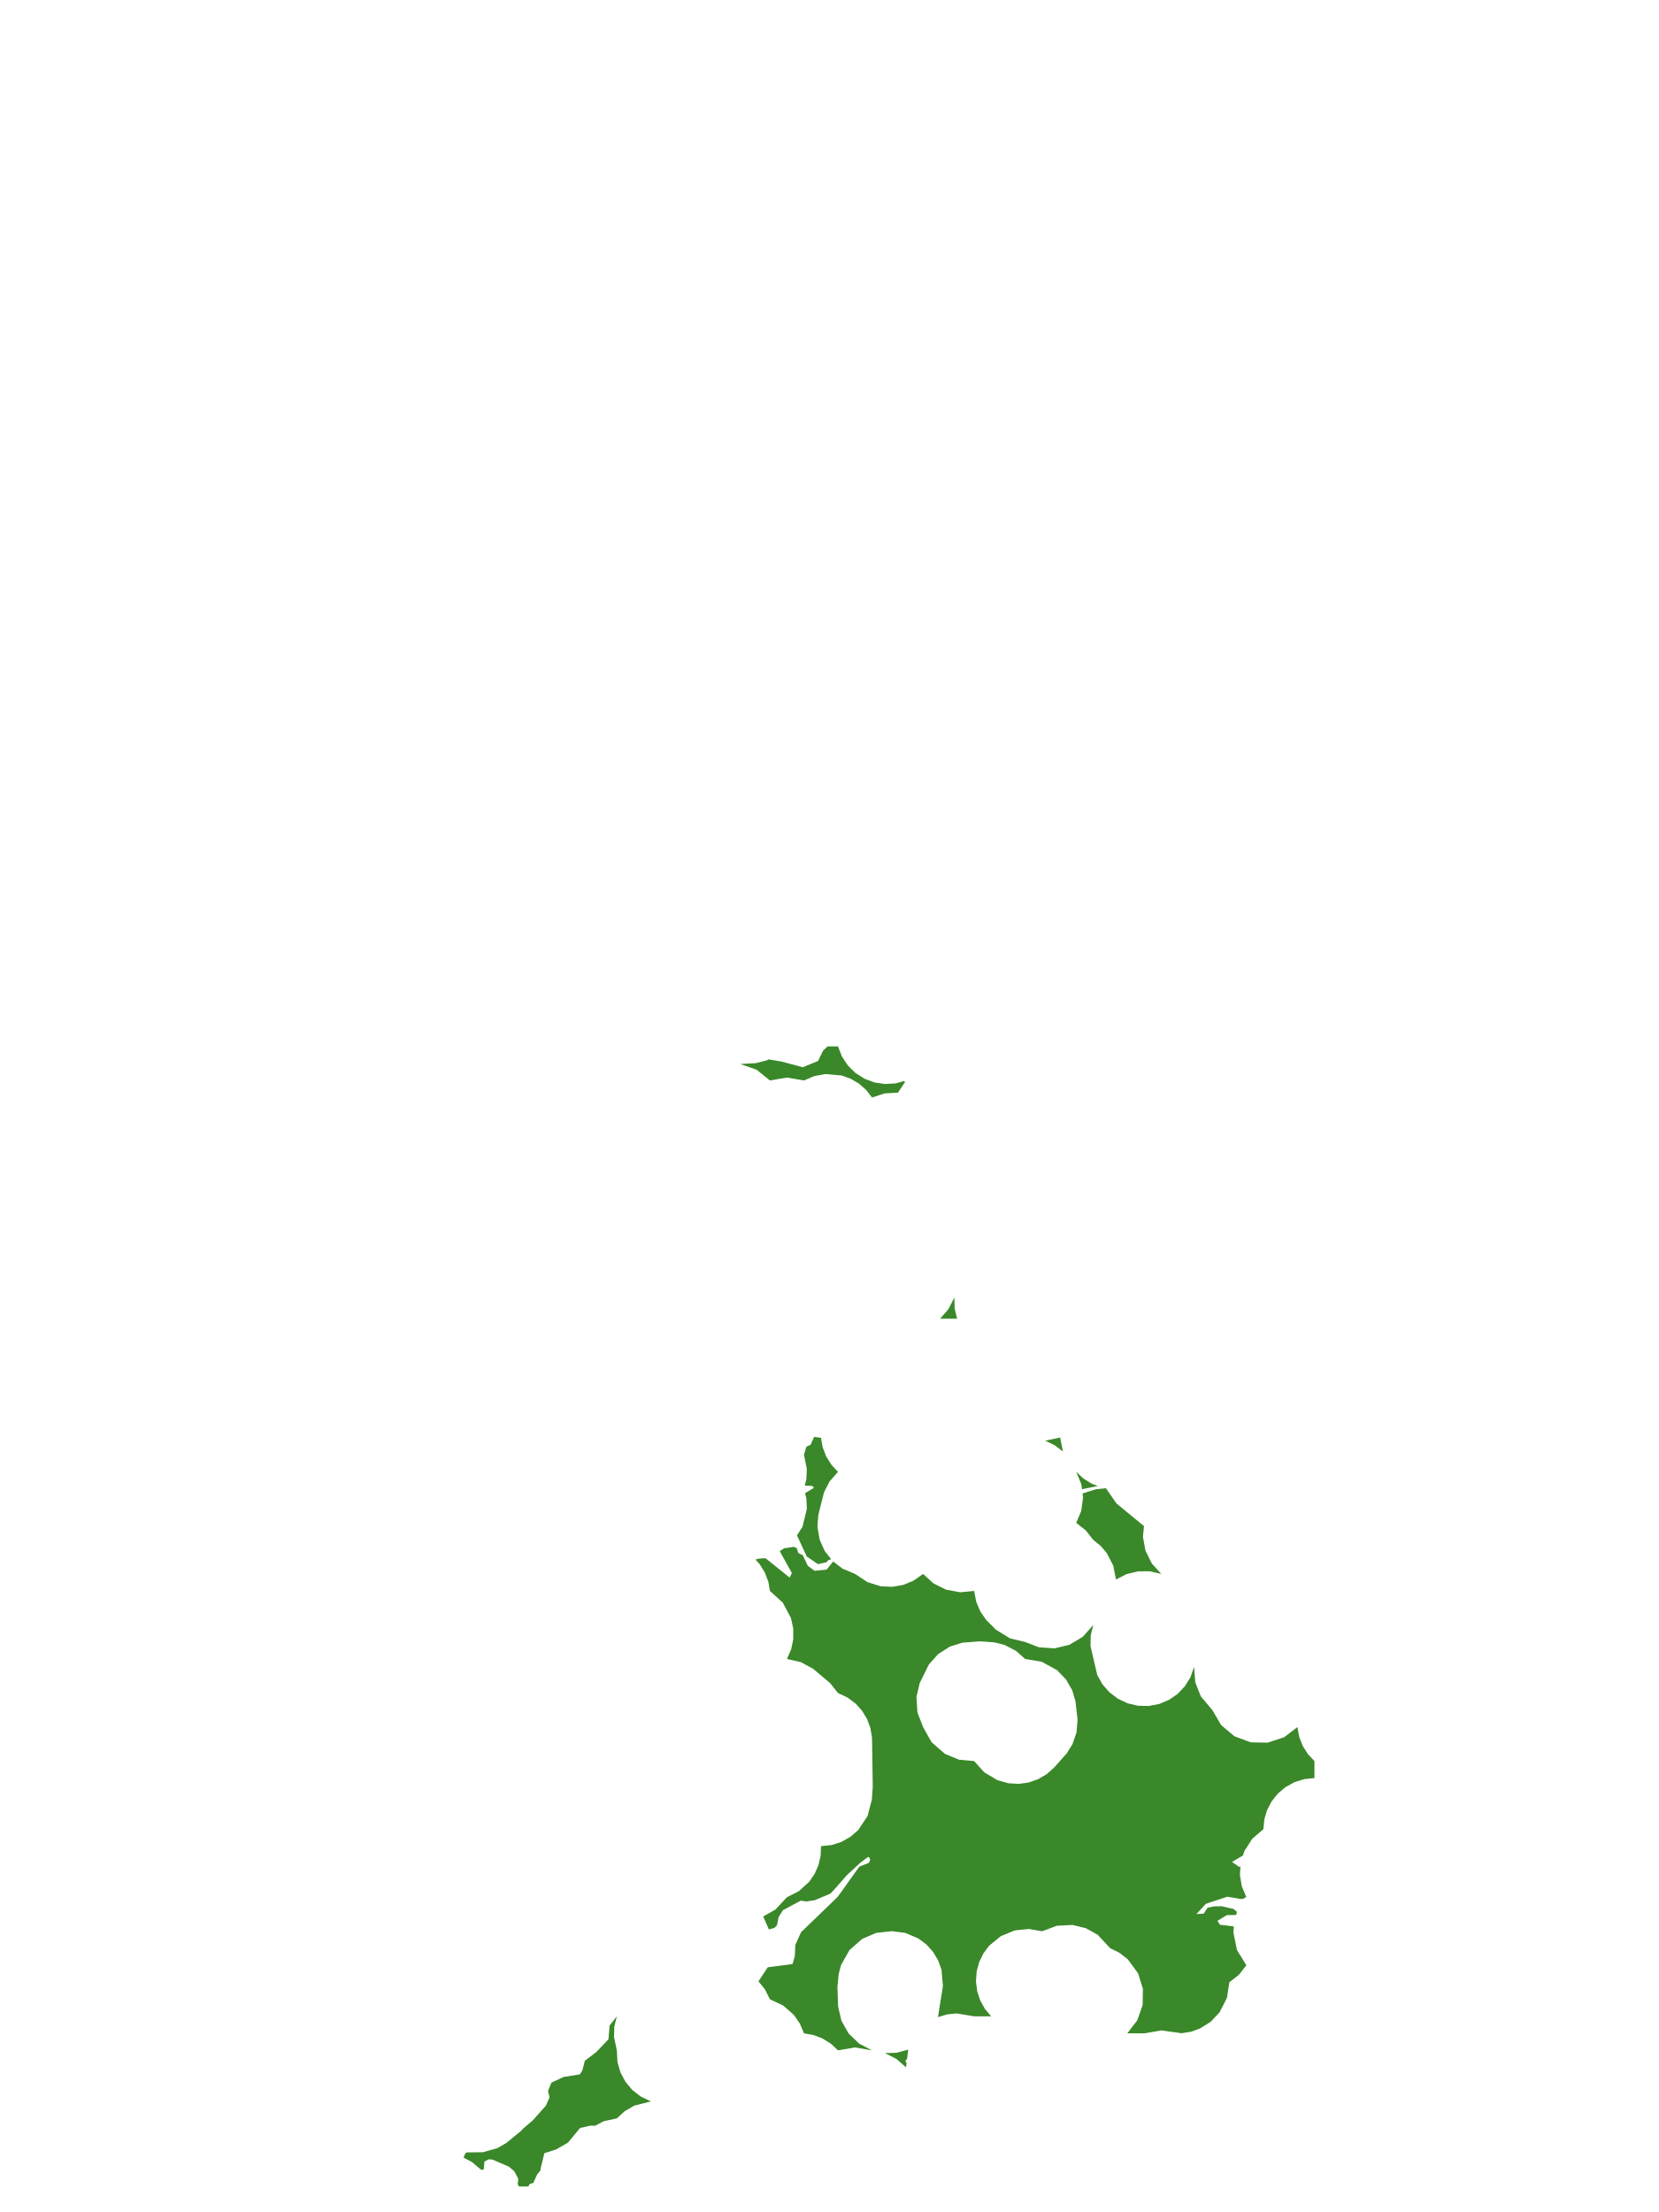
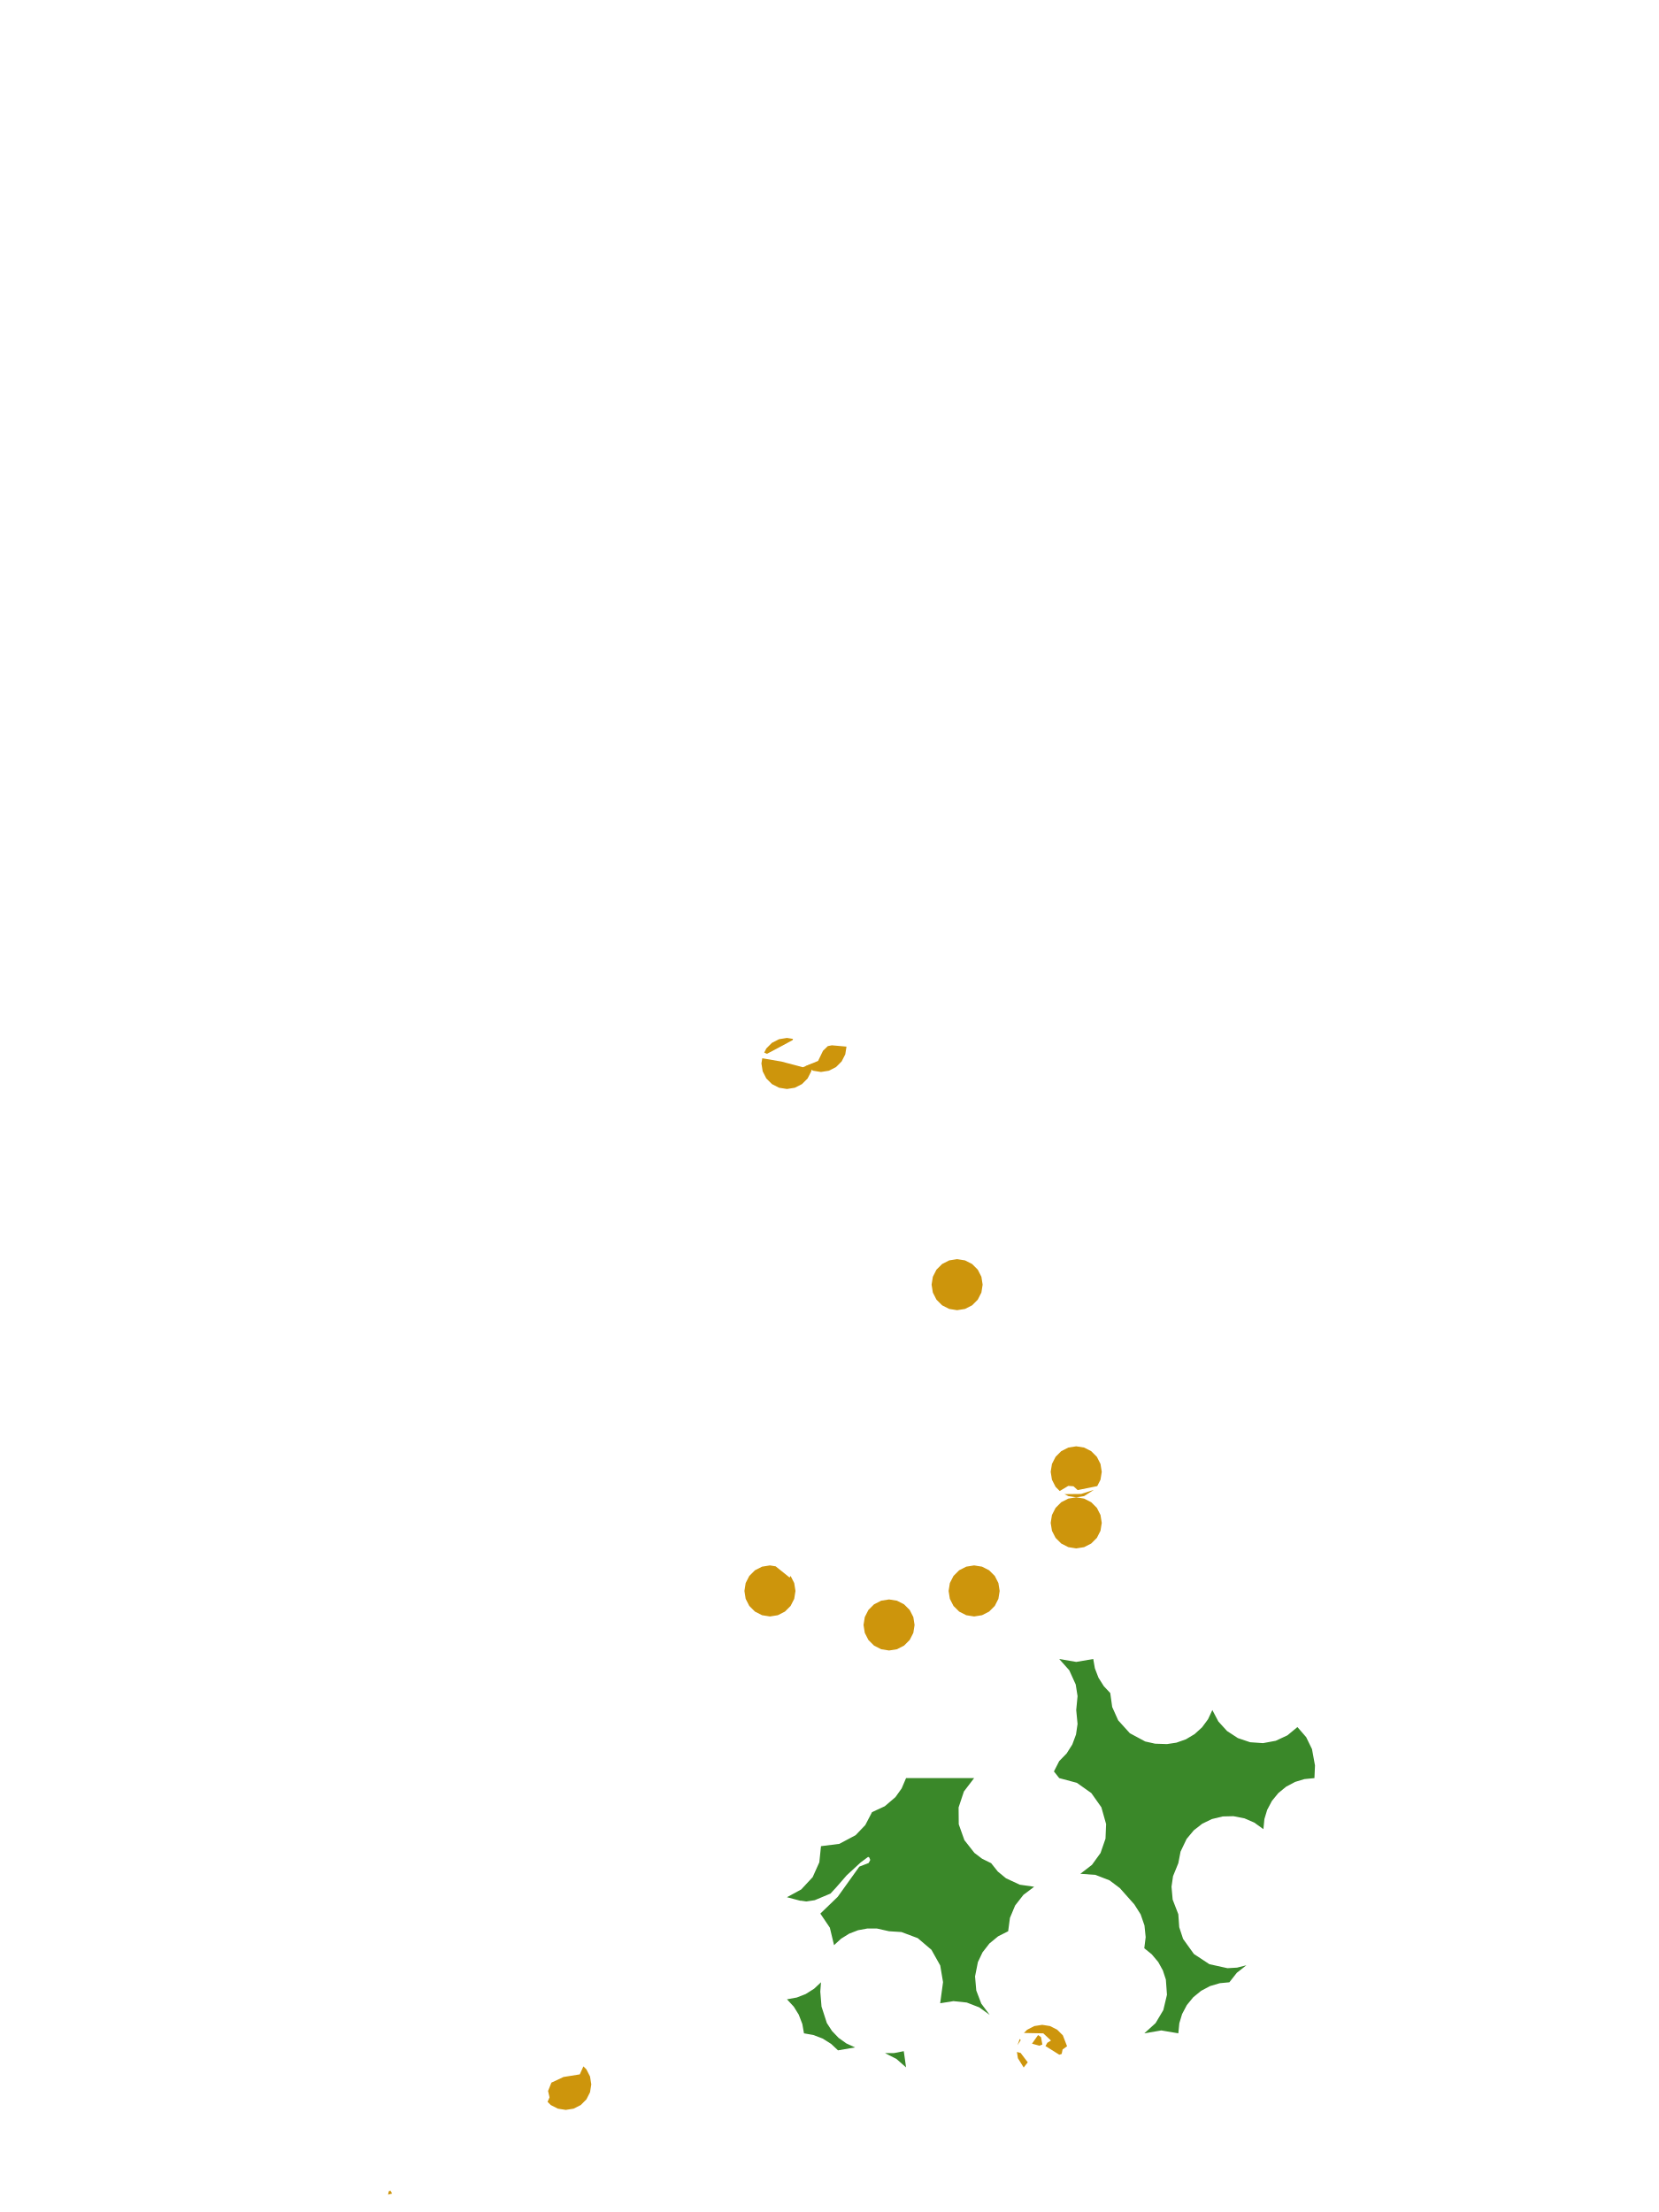
<svg xmlns="http://www.w3.org/2000/svg" width="378pt" height="504pt" viewBox="0 0 378 504" version="1.1">
  <g id="data">
    <rect x="0" y="0" width="378" height="504" style="fill:rgb(100%,100%,100%);fill-opacity:1;stroke:none;" />
    <path style=" stroke:none;fill-rule:nonzero;fill:rgb(100%,100%,100%);fill-opacity:1;" d="M 53.309 504 L 324.691 504 L 324.691 0 L 53.309 0 Z M 53.309 504 " />
-     <path style=" stroke:none;fill-rule:nonzero;fill:rgb(22.745%,53.333%,16.078%);fill-opacity:1;" d="M 295.617 393.508 L 296.023 395.75 L 296.805 397.758 L 298.02 399.688 L 299.492 401.262 L 299.492 405.137 L 297.191 405.367 L 294.98 406.047 L 292.844 407.227 L 291.09 408.73 L 289.664 410.551 L 288.676 412.496 L 288.066 414.594 L 287.863 416.77 L 285.34 418.945 L 283.535 421.75 L 283.211 422.766 L 280.719 424.23 L 282.34 425.379 L 282.641 425.273 L 282.504 427.133 L 282.945 429.789 L 283.945 432.18 L 283.441 432.559 L 282.844 432.699 L 279.645 432.16 L 274.75 433.781 L 272.609 436.117 L 274.254 436.016 L 275.152 434.668 L 276.684 434.363 L 278.285 434.328 L 281.055 434.949 L 281.828 435.59 L 281.758 435.973 L 281.742 436 L 281.656 436.328 L 279.555 436.348 L 277.391 437.656 L 277.969 438.547 L 281.125 438.934 L 281.027 440.289 L 281.836 444.301 L 283.984 447.785 L 282.277 449.953 L 280.109 451.66 L 279.555 455.207 L 277.871 458.52 L 275.844 460.664 L 273.457 462.172 L 271.402 462.918 L 269.25 463.266 L 264.602 462.629 L 260.723 463.293 L 256.848 463.293 L 259.113 460.359 L 260.344 456.859 L 260.41 453.152 L 259.305 449.613 L 256.961 446.422 L 255.039 444.926 L 252.969 443.906 L 250.09 440.82 L 247.395 439.332 L 244.406 438.602 L 240.82 438.773 L 237.461 440.031 L 234.426 439.512 L 231.238 439.836 L 228.035 441.148 L 225.359 443.344 L 224.059 445.094 L 223.102 447.059 L 222.535 449.168 L 222.371 451.473 L 222.668 453.766 L 223.359 455.836 L 224.426 457.742 L 225.832 459.414 L 221.953 459.414 L 217.949 458.75 L 215.797 458.977 L 213.715 459.598 L 214.84 452.523 L 214.523 448.82 L 213.797 446.762 L 212.621 444.766 L 211.078 443.047 L 209.219 441.664 L 206.266 440.41 L 203.211 440.012 L 199.641 440.406 L 196.461 441.766 L 193.566 444.297 L 191.617 447.75 L 191.078 449.867 L 190.805 452.785 L 190.965 457.199 L 191.719 460.43 L 193.352 463.316 L 195.734 465.621 L 198.672 467.164 L 194.805 466.504 L 190.938 467.168 L 189.367 465.695 L 187.438 464.48 L 185.43 463.699 L 183.184 463.293 L 182.238 461.051 L 180.848 459.055 L 178.441 456.949 L 175.43 455.539 L 174.305 453.301 L 172.816 451.445 L 174.93 448.238 L 180.57 447.504 L 181.109 445.633 L 181.211 443.156 L 182.52 440.25 L 190.867 432.195 L 195.793 425.312 L 197.93 424.473 L 198.285 423.781 L 198.07 423.238 L 197.812 423.082 L 196.094 424.355 L 192.906 427.301 L 190.57 429.988 L 189.223 431.449 L 185.629 432.957 L 183.715 433.246 L 182.441 433.062 L 178.395 435.23 L 177.398 436.809 L 177.039 438.672 L 176.445 439.273 L 175.18 439.613 L 173.902 436.66 L 176.641 435.117 L 179.309 432.277 L 182.043 430.887 L 184.398 428.73 L 185.625 426.934 L 186.496 424.941 L 186.98 422.82 L 187.062 420.645 L 189.488 420.391 L 191.691 419.684 L 193.812 418.484 L 195.555 416.961 L 197.68 413.762 L 198.648 410.043 L 198.855 407.141 L 198.688 395.977 L 198.312 393.703 L 197.551 391.664 L 196.426 389.801 L 194.973 388.184 L 193.137 386.797 L 190.938 385.754 L 189.141 383.496 L 185.289 380.25 L 182.516 378.73 L 179.309 378 L 180.273 375.762 L 180.742 373.496 L 180.738 371.055 L 180.223 368.672 L 178.363 365.168 L 175.43 362.492 L 175.059 360.371 L 174.242 358.242 L 173.027 356.312 L 172.16 355.387 L 172.598 355.18 L 173.934 355.047 L 174.484 355.082 L 179.91 359.441 L 180.434 358.43 L 177.68 353.461 L 177.879 353.238 L 178.203 353.105 L 178.59 352.785 L 180.867 352.449 L 181.504 352.695 L 181.914 353.875 L 182.898 354.332 L 184.078 356.789 L 185.613 357.902 L 188.359 357.621 L 189.832 355.777 L 191.977 357.418 L 194.816 358.617 L 197.707 360.512 L 200.648 361.418 L 203.211 361.559 L 205.742 361.137 L 208.121 360.168 L 210.324 358.617 L 212.676 360.762 L 215.527 362.191 L 218.781 362.797 L 221.953 362.492 L 222.434 364.98 L 223.379 367.191 L 224.68 369.066 L 226.914 371.316 L 230.141 373.301 L 233.586 374.125 L 236.695 375.324 L 240.273 375.578 L 243.637 374.773 L 246.719 372.938 L 249.094 370.246 L 248.527 372.598 L 248.461 375.016 L 250.012 381.676 L 251.195 383.773 L 252.781 385.582 L 254.723 387.059 L 256.934 388.098 L 259.312 388.656 L 261.754 388.703 L 264.152 388.238 L 266.402 387.285 L 268.305 385.965 L 269.984 384.191 L 271.262 382.109 L 272.07 379.805 L 272.348 383.348 L 273.613 386.531 L 276.23 389.629 L 278.23 393.051 L 281.258 395.602 L 284.969 396.988 L 288.805 397.066 L 292.57 395.836 Z M 210.324 393.508 L 212.25 396.961 L 215.332 399.633 L 218.52 400.945 L 221.953 401.262 L 224.277 403.832 L 227.254 405.602 L 229.723 406.305 L 232.16 406.453 L 234.324 406.148 L 236.512 405.395 L 238.508 404.223 L 240.23 402.68 L 243.031 399.523 L 244.383 397.359 L 245.285 394.703 L 245.52 391.781 L 245.035 387.582 L 244.305 385.121 L 242.902 382.672 L 240.852 380.551 L 237.375 378.633 L 233.586 378 L 231.5 376.152 L 228.918 374.809 L 226.586 374.211 L 223.328 373.973 L 219.273 374.281 L 216.465 375.156 L 213.77 376.867 L 211.641 379.25 L 209.551 383.496 L 208.816 386.605 L 209.031 390.172 Z M 181.59 349.828 L 182.836 347.891 L 183.84 343.789 L 183.738 341.477 L 183.43 340.223 L 185.43 339.016 L 185.141 338.578 L 183.367 338.496 L 183.73 337.004 L 183.832 334.715 L 183.184 331.477 L 183.73 329.625 L 184.695 329.191 L 185.504 327.391 L 187.062 327.602 L 187.434 329.723 L 188.25 331.852 L 189.465 333.781 L 190.938 335.355 L 189.02 337.543 L 187.746 340.02 L 186.449 345.207 L 186.254 347.895 L 186.754 350.805 L 187.906 353.387 L 189.379 355.254 L 188.668 355.527 L 188.312 355.957 L 186.379 356.387 L 183.812 354.641 Z M 245.215 346.984 L 246.352 344.273 L 246.773 341.234 L 246.652 340.289 L 249.617 339.344 L 251.977 339.082 L 254.383 342.559 L 260.535 347.621 L 260.656 347.691 L 260.418 350.156 L 260.984 353.293 L 262.453 356.262 L 264.602 358.617 L 261.977 358.012 L 259.289 358.031 L 256.672 358.664 L 254.273 359.883 L 253.652 356.742 L 252.199 353.895 L 250.789 352.23 L 249.094 350.863 L 247.387 348.691 Z M 246.527 339.312 L 246.387 338.191 L 245.215 335.355 L 246.789 336.828 L 248.719 338.043 L 250.133 338.582 Z M 238.141 328.254 L 241.555 327.535 L 242.191 330.723 L 240.293 329.277 Z M 217.449 295.637 L 217.516 298.145 L 218.078 300.461 L 214.199 300.461 L 216.098 298.305 Z M 201.641 467.801 L 204.27 467.719 L 206.934 467 L 206.688 469.027 L 206.238 469.77 L 206.582 469.914 L 206.445 471.047 L 204.246 469.121 Z M 188.539 238.43 L 190.938 238.43 L 191.824 240.707 L 193.164 242.746 L 194.902 244.461 L 196.957 245.773 L 199.246 246.633 L 201.66 246.992 L 204.094 246.84 L 205.898 246.336 L 206.227 246.516 L 204.59 248.961 L 201.57 249.125 L 198.691 250.062 L 197.352 248.34 L 195.707 246.898 L 193.828 245.789 L 191.773 245.051 L 188.074 244.719 L 185.547 245.18 L 183.184 246.184 L 179.309 245.52 L 175.43 246.184 L 172.371 243.73 L 168.664 242.43 L 172.184 242.238 L 174.641 241.625 L 175.129 241.375 L 178.062 241.875 L 182.922 243.168 L 186.398 241.73 L 187.52 239.418 Z M 138.891 461.512 L 140.539 459.414 L 139.973 461.766 L 139.898 464.059 L 140.539 467.168 L 140.695 469.852 L 141.367 472.188 L 142.508 474.332 L 144.07 476.195 L 145.988 477.691 L 148.293 478.801 L 144.5 479.773 L 142.312 481.051 L 140.539 482.676 L 137.57 483.316 L 135.574 484.355 L 134.508 484.32 L 132.168 484.859 L 129.414 488.195 L 126.715 489.746 L 124.039 490.598 L 123.133 494.289 L 123.207 494.426 L 122.359 495.5 L 121.527 497.355 L 120.66 497.648 L 120.395 498.184 L 118.254 498.184 L 117.969 497.691 L 118.094 496.438 L 117.156 494.691 L 115.984 493.691 L 112.254 492.07 L 111.41 491.984 L 110.375 492.488 L 110.242 494.184 L 110.047 494.41 L 109.523 494.309 L 107.527 492.609 L 105.625 491.605 L 105.629 491.574 L 106.074 490.562 L 106.395 490.422 L 110.027 490.379 L 113.316 489.457 L 115.398 488.254 L 118.801 485.445 L 119.109 485.078 L 121.426 483.086 L 124.375 479.77 L 125.211 477.887 L 124.875 476.422 L 125.641 474.52 L 128.387 473.238 L 132.105 472.641 L 132.68 471.785 L 133.258 469.527 L 135.859 467.562 L 138.637 464.641 Z M 138.891 461.512 " />
+     <path style=" stroke:none;fill-rule:nonzero;fill:rgb(22.745%,53.333%,16.078%);fill-opacity:1;" d="M 276.23 389.629 L 277.602 392.238 L 279.586 394.414 L 282.051 396.023 L 284.844 396.965 L 287.781 397.172 L 290.68 396.633 L 293.348 395.387 L 295.617 393.508 L 297.605 395.801 L 298.934 398.531 L 299.617 402.258 L 299.492 405.137 L 297.191 405.367 L 295.102 406 L 293.059 407.082 L 291.27 408.547 L 289.805 410.336 L 288.723 412.379 L 288.09 414.469 L 287.863 416.77 L 285.781 415.273 L 283.551 414.309 L 281.035 413.816 L 278.602 413.871 L 276.113 414.473 L 273.926 415.535 L 272.008 417.031 L 270.367 419 L 268.988 421.883 L 268.477 424.523 L 267.273 427.484 L 266.926 429.891 L 267.188 432.82 L 268.477 436.152 L 268.684 439.102 L 269.566 441.781 L 272.031 445.215 L 275.559 447.539 L 279.684 448.449 L 281.867 448.32 L 283.984 447.785 L 281.812 449.492 L 280.109 451.66 L 277.934 451.867 L 275.715 452.523 L 273.672 453.605 L 271.883 455.066 L 270.418 456.855 L 269.336 458.902 L 268.707 460.992 L 268.477 463.293 L 264.602 462.629 L 260.723 463.293 L 263.293 460.969 L 265.062 457.992 L 265.891 454.5 L 265.641 451.047 L 264.961 448.969 L 263.91 447.055 L 262.422 445.281 L 260.723 443.906 L 261.039 441.375 L 260.766 438.711 L 259.891 436.18 L 258.457 433.914 L 255.152 430.199 L 252.805 428.434 L 249.594 427.188 L 246.156 426.938 L 248.797 424.906 L 250.754 422.203 L 251.887 418.934 L 252.023 415.605 L 250.945 411.785 L 248.66 408.551 L 245.363 406.215 L 241.34 405.137 L 240.137 403.617 L 241.34 401.262 L 243.031 399.523 L 244.324 397.477 L 245.168 395.203 L 245.52 392.801 L 245.215 389.629 L 245.52 386.461 L 245.102 383.812 L 243.629 380.566 L 241.34 378 L 245.215 378.664 L 249.094 378 L 249.465 380.121 L 250.281 382.25 L 251.496 384.184 L 252.969 385.754 L 253.41 388.93 L 254.773 391.973 L 257.434 394.914 L 260.934 396.793 L 263.188 397.297 L 265.883 397.387 L 268.031 397.066 L 270.203 396.301 L 272.184 395.117 L 273.887 393.57 L 275.254 391.719 Z M 179.309 432.277 L 182.559 430.508 L 185.164 427.703 L 186.68 424.328 L 187.062 420.645 L 191.234 420.121 L 194.949 418.145 L 197.156 415.836 L 198.691 412.891 L 201.594 411.551 L 204.023 409.473 L 205.438 407.492 L 206.445 405.137 L 221.953 405.137 L 219.625 408.184 L 218.414 411.824 L 218.449 415.656 L 219.734 419.27 L 222.023 422.184 L 223.762 423.504 L 225.832 424.523 L 227.344 426.422 L 229.223 427.969 L 232.348 429.422 L 235.633 429.895 L 233.184 431.738 L 231.297 434.16 L 230.113 436.988 L 229.707 440.031 L 227.414 441.191 L 225.434 442.824 L 223.859 444.852 L 222.812 447.059 L 222.164 450.328 L 222.441 453.523 L 223.582 456.52 L 225.5 459.09 L 223.125 457.375 L 220.273 456.273 L 217.234 455.953 L 214.219 456.438 L 214.871 451.625 L 214.23 447.832 L 212.227 444.258 L 209.109 441.602 L 205.391 440.211 L 202.57 440.031 L 199.824 439.414 L 197.648 439.402 L 195.512 439.797 L 193.48 440.582 L 191.637 441.73 L 190.035 443.203 L 189.082 439.223 L 186.914 436.008 L 190.867 432.195 L 195.793 425.312 L 197.93 424.473 L 198.285 423.781 L 198.07 423.238 L 197.812 423.082 L 196.094 424.355 L 192.906 427.301 L 190.57 429.988 L 189.223 431.449 L 185.629 432.957 L 183.715 433.246 L 182.441 433.062 L 182.387 433.09 Z M 201.641 467.801 L 203.738 467.785 L 205.922 467.355 L 206.262 469.738 L 206.238 469.77 L 206.266 469.781 L 206.445 471.047 L 204.246 469.121 Z M 187.062 451.66 L 186.902 453.789 L 187.18 457.195 L 188.395 460.945 L 189.578 462.766 L 191.078 464.332 L 192.848 465.594 L 194.816 466.504 L 190.938 467.168 L 189.367 465.695 L 187.438 464.48 L 185.305 463.668 L 183.184 463.293 L 182.812 461.172 L 181.996 459.039 L 180.859 457.211 L 179.309 455.539 L 181.551 455.129 L 183.559 454.348 L 185.488 453.133 Z M 187.062 451.66 " />
+     <path style=" stroke:none;fill-rule:nonzero;fill:rgb(80.392%,58.431%,4.706%);fill-opacity:1;" d="M 208.383 370.246 L 208.102 372.043 L 207.273 373.664 L 205.988 374.949 L 204.367 375.777 L 202.57 376.062 L 200.773 375.777 L 199.152 374.949 L 197.863 373.664 L 197.039 372.043 L 196.754 370.246 L 197.039 368.449 L 197.863 366.828 L 199.152 365.543 L 200.773 364.715 L 202.57 364.43 L 204.367 364.715 L 205.988 365.543 L 207.273 366.828 L 208.102 368.449 Z M 208.383 370.246 " />
+     <path style=" stroke:none;fill-rule:nonzero;fill:rgb(80.392%,58.431%,4.706%);fill-opacity:1;" d="M 251.031 346.984 L 250.746 348.781 L 249.922 350.402 L 248.633 351.688 L 247.012 352.516 L 245.215 352.801 L 243.418 352.516 L 241.797 351.688 L 240.512 350.402 L 239.684 348.781 L 239.398 346.984 L 239.684 345.188 L 240.512 343.566 L 241.797 342.281 L 243.418 341.453 L 245.215 341.168 L 247.012 341.453 L 248.633 342.281 L 249.922 343.566 L 250.746 345.188 Z M 251.031 346.984 " />
+     <path style=" stroke:none;fill-rule:nonzero;fill:rgb(80.392%,58.431%,4.706%);fill-opacity:1;" d="M 227.77 362.492 L 227.484 364.289 L 226.66 365.91 L 225.371 367.195 L 223.75 368.023 L 221.953 368.309 L 220.156 368.023 L 218.535 367.195 L 217.25 365.91 L 216.422 364.289 L 216.137 362.492 L 216.422 360.695 L 217.25 359.074 L 218.535 357.789 L 220.156 356.961 L 221.953 356.676 L 223.75 356.961 L 225.371 357.789 L 226.66 359.074 L 227.484 360.695 Z M 227.77 362.492 " />
+     <path style=" stroke:none;fill-rule:nonzero;fill:rgb(80.392%,58.431%,4.706%);fill-opacity:1;" d="M 223.891 292.707 L 223.609 294.504 L 222.781 296.125 L 221.496 297.414 L 219.875 298.238 L 218.078 298.523 L 216.281 298.238 L 214.66 297.414 L 213.371 296.125 L 212.547 294.504 L 212.262 292.707 L 212.547 290.91 L 213.371 289.289 L 214.66 288.004 L 216.281 287.176 L 218.078 286.891 L 219.875 287.176 L 221.496 288.004 L 222.781 289.289 L 223.609 290.91 Z M 223.891 292.707 " />
+     <path style=" stroke:none;fill-rule:nonzero;fill:rgb(80.392%,58.431%,4.706%);fill-opacity:1;" d="M 181.246 362.492 L 180.961 364.289 L 180.137 365.91 L 178.848 367.195 L 177.227 368.023 L 175.43 368.309 L 173.633 368.023 L 172.012 367.195 L 170.727 365.91 L 169.898 364.289 L 169.617 362.492 L 169.898 360.695 L 170.727 359.074 L 172.012 357.789 L 173.633 356.961 L 175.43 356.676 L 176.727 356.883 L 179.91 359.441 L 180.137 359.074 L 180.961 360.695 Z M 181.246 362.492 " />
+     <path style=" stroke:none;fill-rule:nonzero;fill:rgb(80.392%,58.431%,4.706%);fill-opacity:1;" d="M 251.031 335.355 L 250.746 337.152 L 250.004 338.609 L 245.551 339.512 L 244.59 338.645 L 243.406 338.559 L 241.461 339.723 L 240.512 338.773 L 239.684 337.152 L 239.398 335.355 L 239.684 333.559 L 240.512 331.938 L 241.797 330.648 L 243.418 329.824 L 245.215 329.539 L 247.012 329.824 L 248.633 330.648 L 249.922 331.938 L 250.746 333.559 Z M 249.223 339.473 L 247.012 340.883 L 245.215 341.168 L 243.418 340.883 L 242.543 340.438 L 246.324 340.395 Z M 249.223 339.473 " />
+     <path style=" stroke:none;fill-rule:nonzero;fill:rgb(80.392%,58.431%,4.706%);fill-opacity:1;" d="M 134.723 474.922 L 134.438 476.719 L 133.613 478.34 L 132.324 479.629 L 130.703 480.453 L 128.906 480.738 L 127.109 480.453 L 125.488 479.629 L 124.762 478.898 L 125.211 477.887 L 124.875 476.422 L 125.641 474.52 L 128.387 473.238 L 132.105 472.641 L 132.926 470.82 L 133.613 471.504 L 134.438 473.125 Z M 134.723 474.922 " />
+     <path style=" stroke:none;fill-rule:nonzero;fill:rgb(80.392%,58.431%,4.706%);fill-opacity:1;" d="M 185.125 242.309 L 184.84 244.105 L 184.012 245.727 L 182.727 247.012 L 181.105 247.84 L 179.309 248.125 L 177.512 247.84 L 175.891 247.012 L 174.602 245.727 L 173.777 244.105 L 173.492 242.309 L 173.68 241.125 L 178.062 241.875 L 182.922 243.168 Z M 174.125 239.832 L 174.602 238.891 L 175.891 237.602 L 177.512 236.777 L 179.309 236.492 L 180.691 236.711 L 180.578 237.004 L 174.762 240.109 Z M 174.125 239.832 " />
+     <path style=" stroke:none;fill-rule:nonzero;fill:rgb(80.392%,58.431%,4.706%);fill-opacity:1;" d="M 233.301 463.207 L 234.043 462.465 L 235.664 461.637 L 237.461 461.355 L 239.258 461.637 L 240.879 462.465 L 242.168 463.75 L 243.129 466.238 L 242.113 466.965 L 241.902 467.984 L 241.359 468.164 L 238.211 466.188 L 238.633 465.438 L 239.469 464.934 L 237.715 463.297 Z M 236.836 466.113 L 235.137 465.645 L 236.523 463.684 L 237.195 464.164 L 237.5 465.84 Z M 233.246 471.074 L 231.93 468.965 L 231.703 467.535 L 232.551 467.762 L 234.172 469.895 Z M 231.832 465.988 L 232.34 464.57 L 232.574 464.836 Z M 231.832 465.988 " />
+     <path style=" stroke:none;fill-rule:nonzero;fill:rgb(80.392%,58.431%,4.706%);fill-opacity:1;" d="M 192.871 238.469 L 192.594 240.227 L 191.766 241.848 L 190.48 243.137 L 188.859 243.961 L 187.062 244.246 L 185.266 243.961 L 183.457 242.949 L 186.398 241.73 L 187.52 239.418 L 188.617 238.355 L 189.539 238.172 Z M 192.871 238.469 " />
+     <path style=" stroke:none;fill-rule:nonzero;fill:rgb(80.392%,58.431%,4.706%);fill-opacity:1;" d="M 88.43 500.047 L 88.566 499.309 L 88.941 499.117 L 89.344 499.789 Z M 88.43 500.047 " />
  </g>
</svg>
